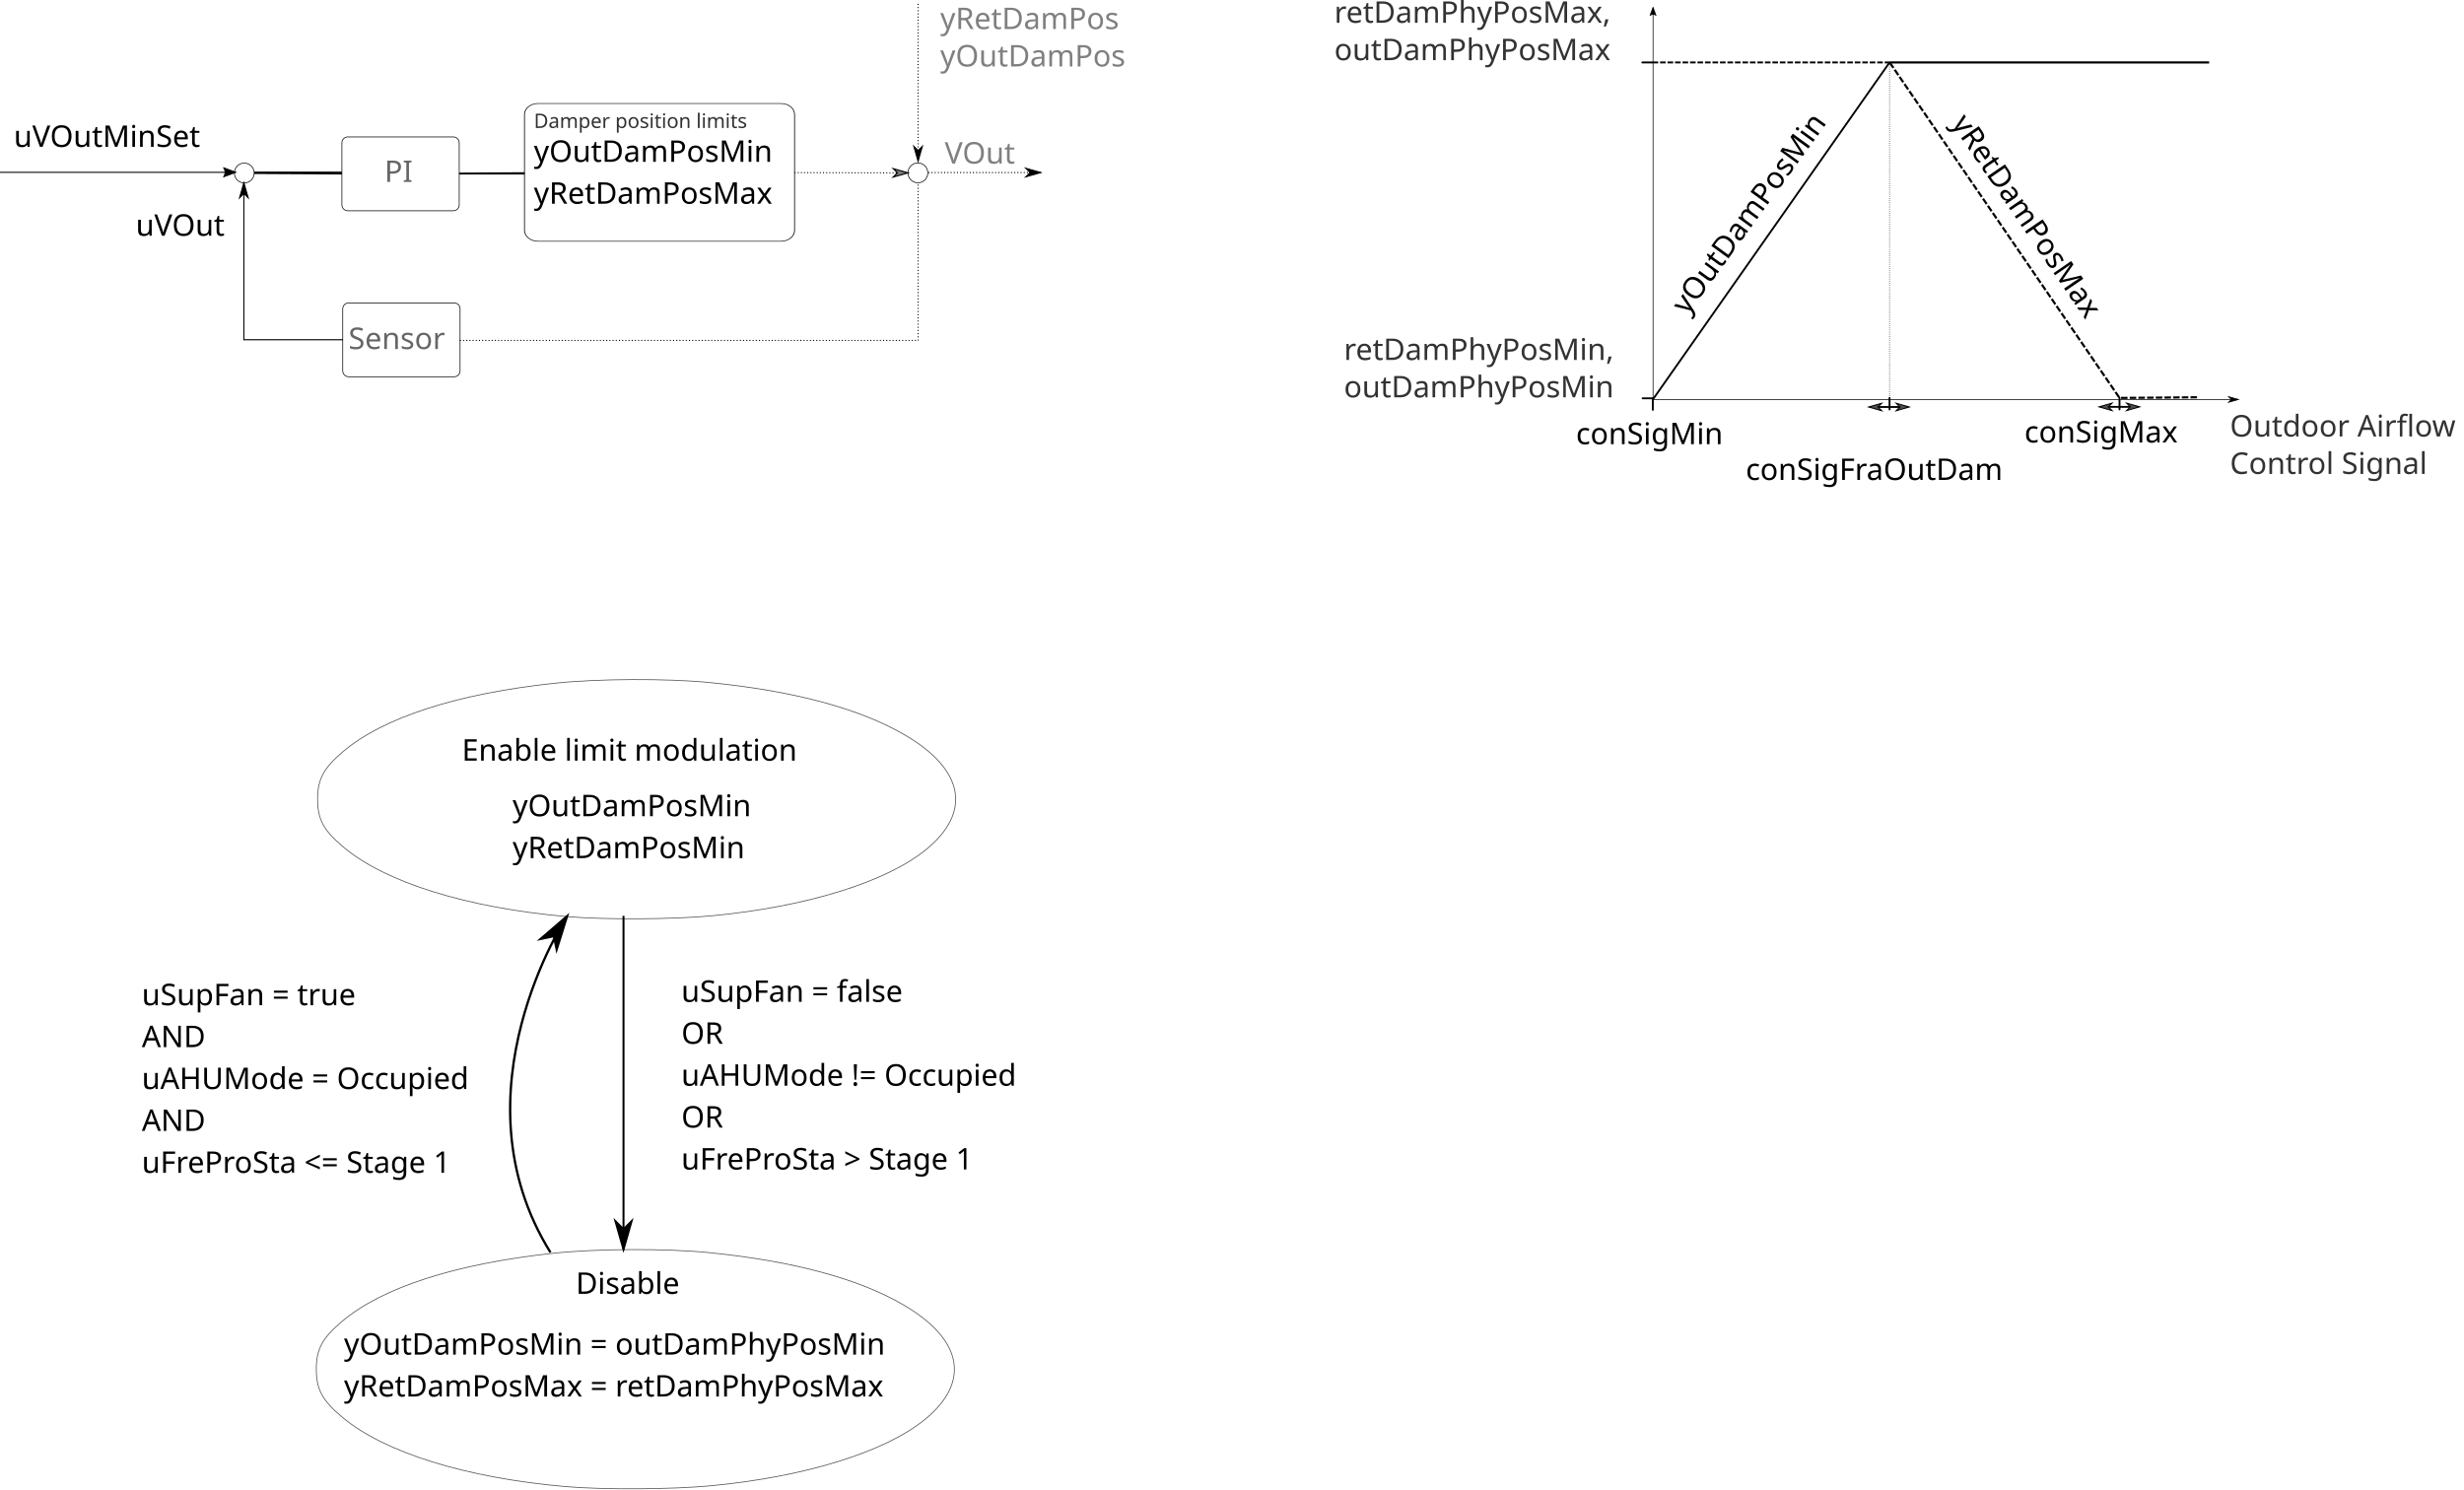
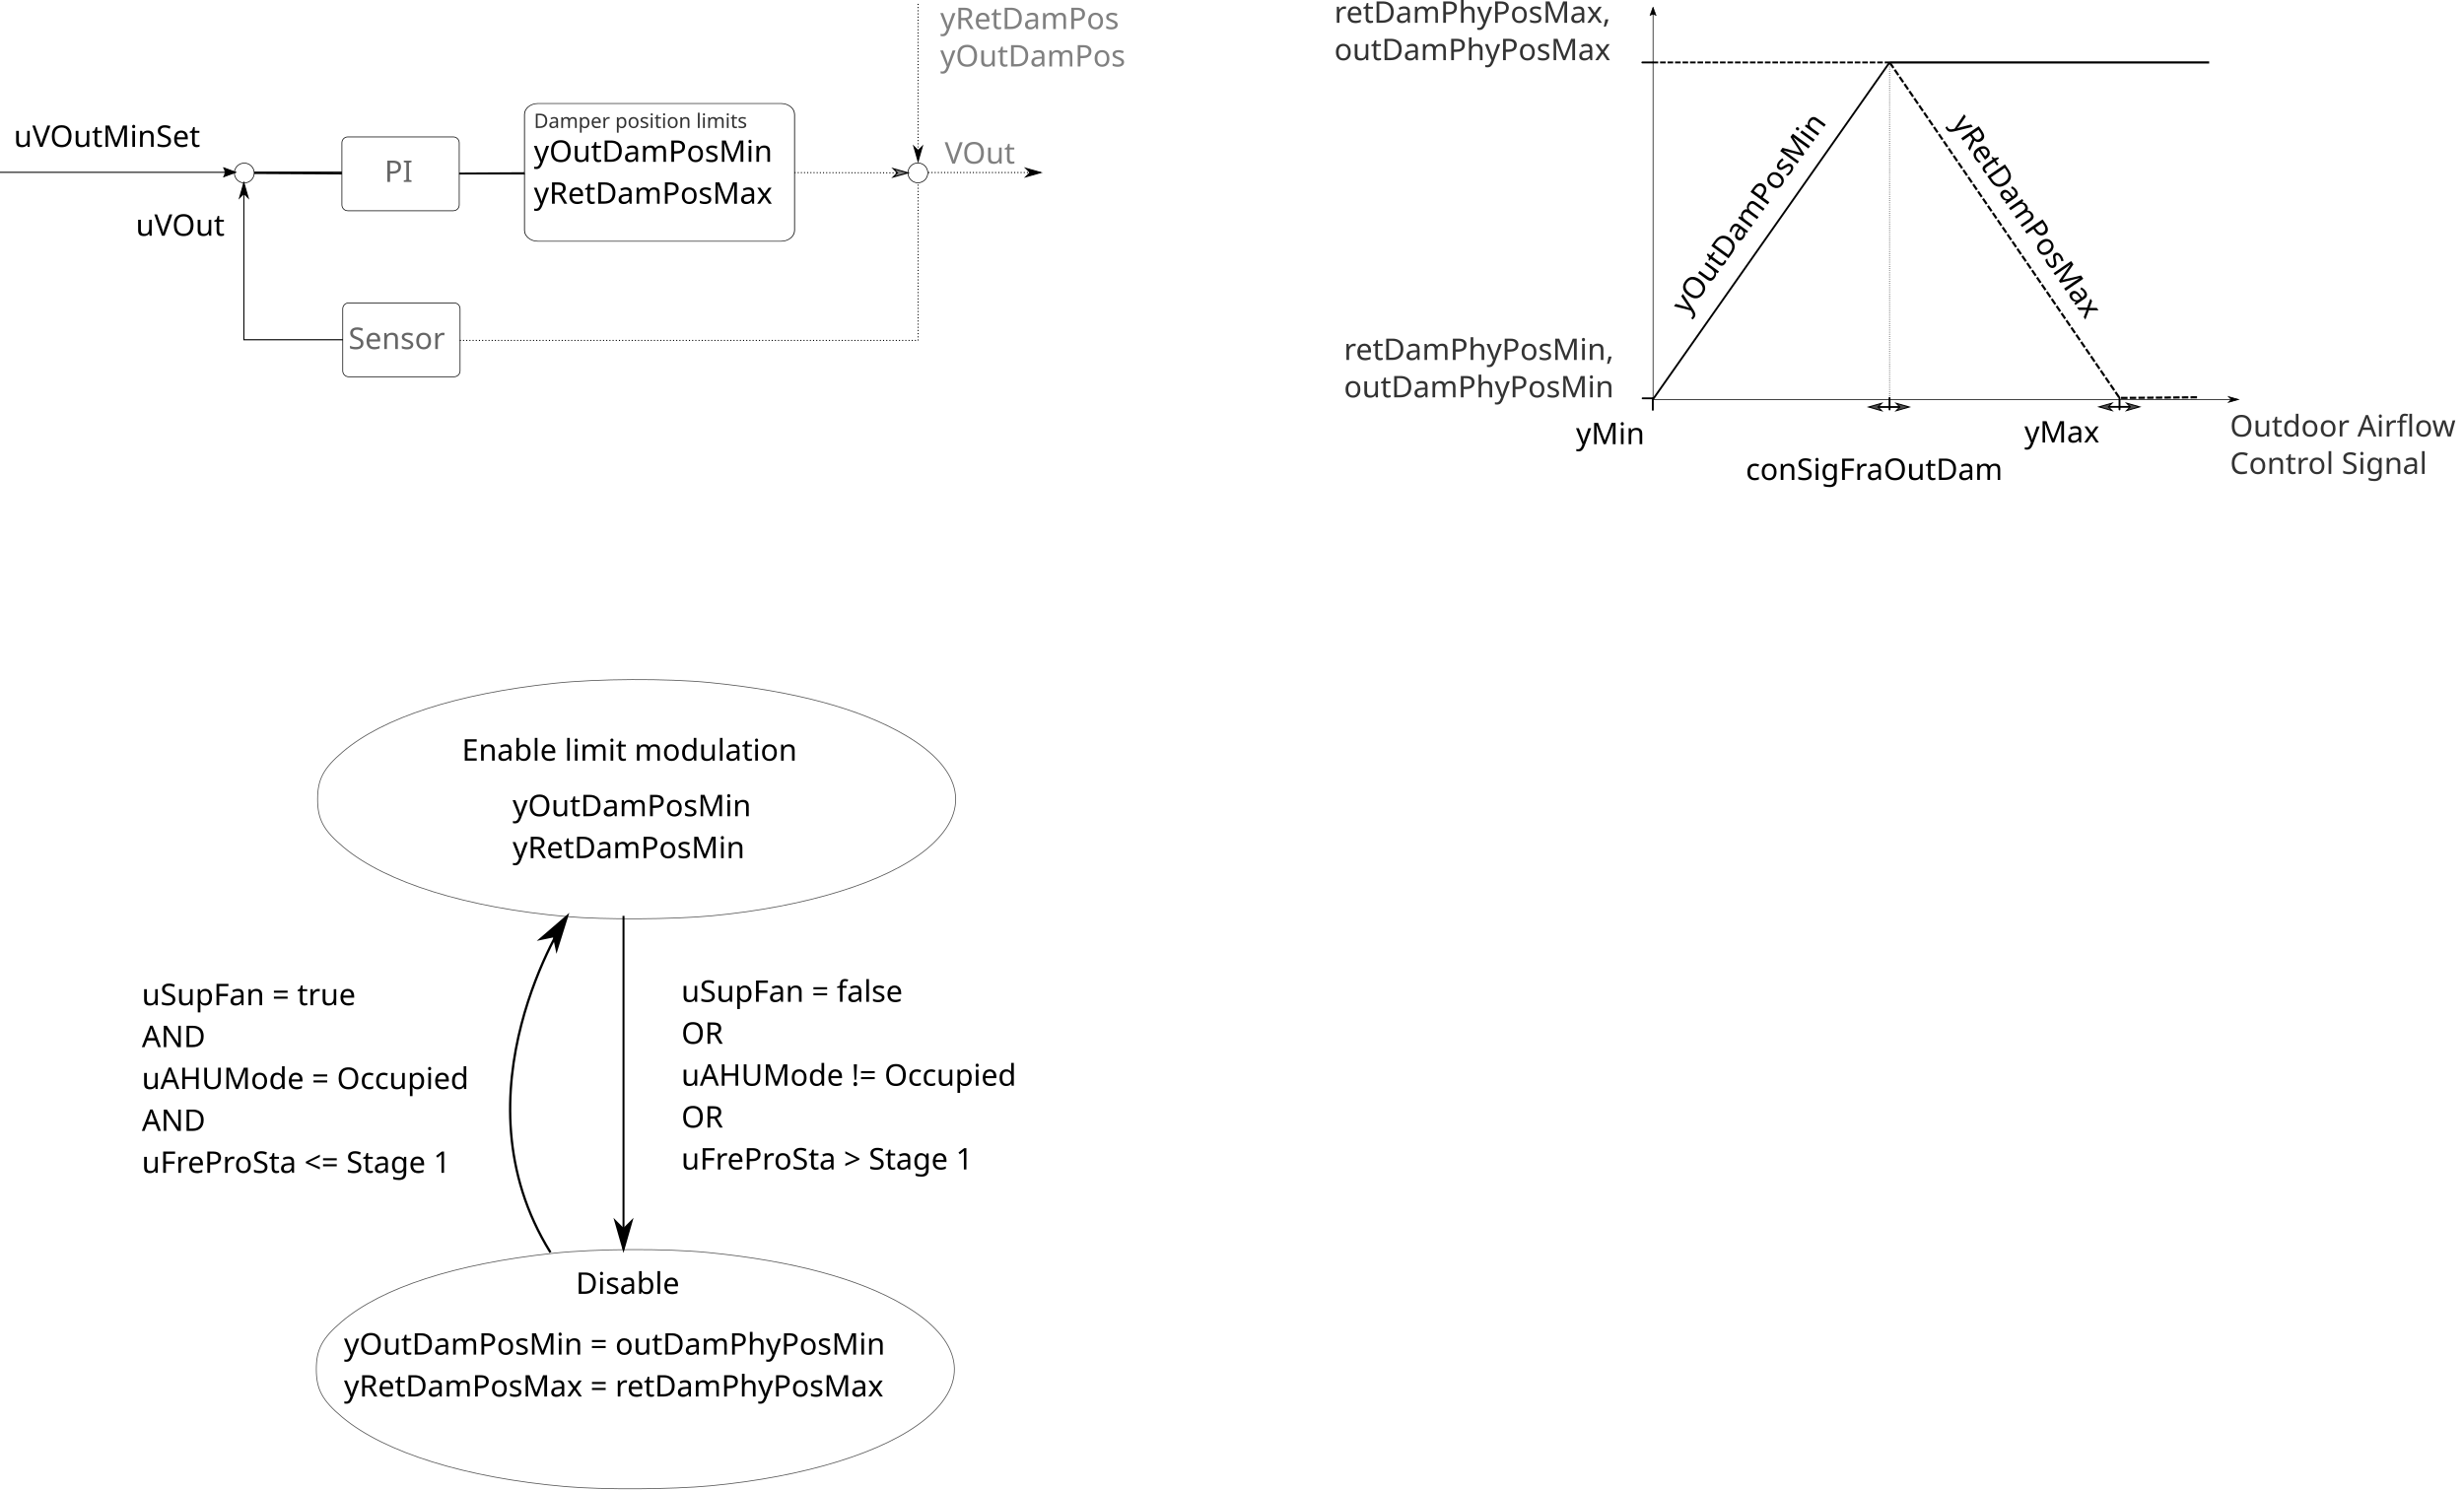
<svg xmlns="http://www.w3.org/2000/svg" xmlns:ns1="http://www.openswatchbook.org/uri/2009/osb" xmlns:xlink="http://www.w3.org/1999/xlink" width="348.466mm" height="210.64mm" viewBox="0 0 348.466 210.64" version="1.1" id="svg8">
  <defs id="defs2">
    <marker orient="auto" refY="0" refX="0" id="marker11858" style="overflow:visible">
      <path id="path11856" d="M 0,0 5,-5 -12.5,0 5,5 Z" style="fill:#000000;fill-opacity:1;fill-rule:evenodd;stroke:#000000;stroke-width:1pt;stroke-opacity:1" transform="matrix(0.8,0,0,0.8,10,0)" />
    </marker>
    <marker style="overflow:visible" id="marker11262" refX="0" refY="0" orient="auto">
      <path transform="matrix(-0.8,0,0,-0.8,-10,0)" style="fill:#000000;fill-opacity:1;fill-rule:evenodd;stroke:#000000;stroke-width:1pt;stroke-opacity:1" d="M 0,0 5,-5 -12.5,0 5,5 Z" id="path11260" />
    </marker>
    <marker style="overflow:visible" id="marker11030" refX="0" refY="0" orient="auto">
      <path transform="matrix(-0.8,0,0,-0.8,-10,0)" style="fill:#808080;fill-opacity:1;fill-rule:evenodd;stroke:#000000;stroke-width:1pt;stroke-opacity:1" d="M 0,0 5,-5 -12.5,0 5,5 Z" id="path11028" />
    </marker>
    <marker orient="auto" refY="0" refX="0" id="marker10804" style="overflow:visible">
      <path id="path10802" d="M 0,0 5,-5 -12.5,0 5,5 Z" style="fill:#000000;fill-opacity:1;fill-rule:evenodd;stroke:#000000;stroke-width:1pt;stroke-opacity:1" transform="matrix(-0.8,0,0,-0.8,-10,0)" />
    </marker>
    <marker style="overflow:visible" id="marker10584" refX="0" refY="0" orient="auto">
      <path transform="matrix(-0.8,0,0,-0.8,-10,0)" style="fill:#000000;fill-opacity:1;fill-rule:evenodd;stroke:#000000;stroke-width:1pt;stroke-opacity:1" d="M 0,0 5,-5 -12.5,0 5,5 Z" id="path10582" />
    </marker>
    <marker orient="auto" refY="0" refX="0" id="marker10358" style="overflow:visible">
      <path id="path10356" d="M 0,0 5,-5 -12.5,0 5,5 Z" style="fill:#000000;fill-opacity:1;fill-rule:evenodd;stroke:#000000;stroke-width:1pt;stroke-opacity:1" transform="matrix(-0.8,0,0,-0.8,-10,0)" />
    </marker>
    <marker orient="auto" refY="0" refX="0" id="marker10150" style="overflow:visible">
      <path id="path10148" d="M 0,0 5,-5 -12.5,0 5,5 Z" style="fill:#000000;fill-opacity:1;fill-rule:evenodd;stroke:#000000;stroke-width:1pt;stroke-opacity:1" transform="matrix(-0.8,0,0,-0.8,-10,0)" />
    </marker>
    <marker orient="auto" refY="0" refX="0" id="marker9852" style="overflow:visible">
      <path id="path9850" d="M 0,0 5,-5 -12.5,0 5,5 Z" style="fill:#000000;fill-opacity:1;fill-rule:evenodd;stroke:#000000;stroke-width:1pt;stroke-opacity:1" transform="matrix(-0.8,0,0,-0.8,-10,0)" />
    </marker>
    <marker style="overflow:visible" id="marker9614" refX="0" refY="0" orient="auto">
      <path transform="matrix(1.1,0,0,1.1,1.1,0)" d="M 8.719,4.034 -2.207,0.016 8.719,-4.002 c -1.745,2.372 -1.735,5.617 -6e-7,8.035 z" style="fill:#000000;fill-opacity:1;fill-rule:evenodd;stroke:#000000;stroke-width:0.625;stroke-linejoin:round;stroke-opacity:1" id="path9612" />
    </marker>
    <marker style="overflow:visible" id="marker9424" refX="0" refY="0" orient="auto">
      <path transform="matrix(-0.8,0,0,-0.8,-10,0)" style="fill:#000000;fill-opacity:1;fill-rule:evenodd;stroke:#000000;stroke-width:1pt;stroke-opacity:1" d="M 0,0 5,-5 -12.5,0 5,5 Z" id="path9422" />
    </marker>
    <marker style="overflow:visible" id="marker9336" refX="0" refY="0" orient="auto">
      <path transform="matrix(-0.8,0,0,-0.8,-10,0)" style="fill:#000000;fill-opacity:1;fill-rule:evenodd;stroke:#000000;stroke-width:1pt;stroke-opacity:1" d="M 0,0 5,-5 -12.5,0 5,5 Z" id="path9334" />
    </marker>
    <marker orient="auto" refY="0" refX="0" id="Arrow1Lstart" style="overflow:visible">
      <path id="path8151" d="M 0,0 5,-5 -12.5,0 5,5 Z" style="fill:#000000;fill-opacity:1;fill-rule:evenodd;stroke:#000000;stroke-width:1pt;stroke-opacity:1" transform="matrix(0.8,0,0,0.8,10,0)" />
    </marker>
    <marker orient="auto" refY="0" refX="0" id="Arrow1Lend" style="overflow:visible">
      <path id="path6101" d="M 0,0 5,-5 -12.5,0 5,5 Z" style="fill:#000000;fill-opacity:1;fill-rule:evenodd;stroke:#000000;stroke-width:1pt;stroke-opacity:1" transform="matrix(-0.8,0,0,-0.8,-10,0)" />
    </marker>
    <marker orient="auto" refY="0" refX="0" id="marker10000" style="overflow:visible">
      <path id="path9998" d="M 0,0 5,-5 -12.5,0 5,5 Z" style="fill:#4d4d4d;fill-opacity:1;fill-rule:evenodd;stroke:#000000;stroke-width:1pt;stroke-opacity:1" transform="matrix(-0.4,0,0,-0.4,-4,0)" />
    </marker>
    <marker style="overflow:visible" id="marker9822" refX="0" refY="0" orient="auto">
      <path transform="matrix(0.4,0,0,0.4,4,0)" style="fill:#4d4d4d;fill-opacity:1;fill-rule:evenodd;stroke:#000000;stroke-width:1pt;stroke-opacity:1" d="M 0,0 5,-5 -12.5,0 5,5 Z" id="path9820" />
    </marker>
    <marker style="overflow:visible" id="marker9650" refX="0" refY="0" orient="auto">
      <path transform="matrix(-0.4,0,0,-0.4,-4,0)" style="fill:#4d4d4d;fill-opacity:1;fill-rule:evenodd;stroke:#000000;stroke-width:1pt;stroke-opacity:1" d="M 0,0 5,-5 -12.5,0 5,5 Z" id="path9648" />
    </marker>
    <marker orient="auto" refY="0" refX="0" id="marker9484" style="overflow:visible">
      <path id="path9482" d="M 0,0 5,-5 -12.5,0 5,5 Z" style="fill:#4d4d4d;fill-opacity:1;fill-rule:evenodd;stroke:#000000;stroke-width:1pt;stroke-opacity:1" transform="matrix(0.4,0,0,0.4,4,0)" />
    </marker>
    <marker style="overflow:visible" id="marker9017" refX="0" refY="0" orient="auto">
      <path transform="matrix(-0.4,0,0,-0.4,-4,0)" style="fill:#000000;fill-opacity:1;fill-rule:evenodd;stroke:#000000;stroke-width:1pt;stroke-opacity:1" d="M 0,0 5,-5 -12.5,0 5,5 Z" id="path9015" />
    </marker>
    <linearGradient id="linearGradient8627">
      <stop style="stop-color:#000000;stop-opacity:1;" offset="0" id="stop8623" />
      <stop style="stop-color:#000000;stop-opacity:0;" offset="1" id="stop8625" />
    </linearGradient>
    <marker orient="auto" refY="0" refX="0" id="marker7178" style="overflow:visible">
      <path id="path7176" d="M 0,0 5,-5 -12.5,0 5,5 Z" style="fill:#000000;fill-opacity:1;fill-rule:evenodd;stroke:#000000;stroke-width:1pt;stroke-opacity:1" transform="matrix(-0.4,0,0,-0.4,-4,0)" />
    </marker>
    <marker orient="auto" refY="0" refX="0" id="marker7032" style="overflow:visible">
      <path id="path7030" d="M 0,0 5,-5 -12.5,0 5,5 Z" style="fill:#000000;fill-opacity:1;fill-rule:evenodd;stroke:#000000;stroke-width:1pt;stroke-opacity:1" transform="matrix(-0.4,0,0,-0.4,-4,0)" />
    </marker>
    <marker orient="auto" refY="0" refX="0" id="marker6966" style="overflow:visible">
      <path id="path6964" d="M 0,0 5,-5 -12.5,0 5,5 Z" style="fill:#000000;fill-opacity:1;fill-rule:evenodd;stroke:#000000;stroke-width:1pt;stroke-opacity:1" transform="matrix(-0.4,0,0,-0.4,-4,0)" />
    </marker>
    <marker orient="auto" refY="0" refX="0" id="marker6908" style="overflow:visible">
      <path id="path6906" d="M 0,0 5,-5 -12.5,0 5,5 Z" style="fill:#000000;fill-opacity:1;fill-rule:evenodd;stroke:#000000;stroke-width:1pt;stroke-opacity:1" transform="matrix(0.4,0,0,0.4,4,0)" />
    </marker>
    <marker orient="auto" refY="0" refX="0" id="marker6856" style="overflow:visible">
      <path id="path6854" d="M 0,0 5,-5 -12.5,0 5,5 Z" style="fill:#000000;fill-opacity:1;fill-rule:evenodd;stroke:#000000;stroke-width:1pt;stroke-opacity:1" transform="matrix(0.4,0,0,0.4,4,0)" />
    </marker>
    <marker orient="auto" refY="0" refX="0" id="marker6810" style="overflow:visible">
      <path id="path6808" d="M 0,0 5,-5 -12.5,0 5,5 Z" style="fill:#808080;fill-opacity:1;fill-rule:evenodd;stroke:#000000;stroke-width:1pt;stroke-opacity:1" transform="matrix(0.4,0,0,0.4,4,0)" />
    </marker>
    <marker orient="auto" refY="0" refX="0" id="Arrow1Mstart" style="overflow:visible">
      <path id="path6104" d="M 0,0 5,-5 -12.5,0 5,5 Z" style="fill:#333333;fill-opacity:1;fill-rule:evenodd;stroke:#000000;stroke-width:1pt;stroke-opacity:1" transform="matrix(0.4,0,0,0.4,4,0)" />
    </marker>
    <marker orient="auto" refY="0" refX="0" id="Arrow1Mend" style="overflow:visible">
      <path id="path6107" d="M 0,0 5,-5 -12.5,0 5,5 Z" style="fill:#000000;fill-opacity:1;fill-rule:evenodd;stroke:#000000;stroke-width:1pt;stroke-opacity:1" transform="matrix(-0.4,0,0,-0.4,-4,0)" />
    </marker>
    <marker orient="auto" refY="0" refX="0" id="Arrow2Lstart" style="overflow:visible">
      <path id="path6116" style="fill:#000000;fill-opacity:1;fill-rule:evenodd;stroke:#000000;stroke-width:0.625;stroke-linejoin:round;stroke-opacity:1" d="M 8.719,4.034 -2.207,0.016 8.719,-4.002 c -1.745,2.372 -1.735,5.617 -6e-7,8.035 z" transform="matrix(1.1,0,0,1.1,1.1,0)" />
    </marker>
    <marker orient="auto" refY="0" refX="0" id="Arrow2Lend" style="overflow:visible">
      <path id="path6119" style="fill:#000000;fill-opacity:1;fill-rule:evenodd;stroke:#000000;stroke-width:0.625;stroke-linejoin:round;stroke-opacity:1" d="M 8.719,4.034 -2.207,0.016 8.719,-4.002 c -1.745,2.372 -1.735,5.617 -6e-7,8.035 z" transform="matrix(-1.1,0,0,-1.1,-1.1,0)" />
    </marker>
    <marker orient="auto" refY="0" refX="0" id="marker5553" style="overflow:visible">
      <path id="path5551" d="M 0,0 5,-5 -12.5,0 5,5 Z" style="fill:#000000;fill-opacity:1;fill-rule:evenodd;stroke:#000000;stroke-width:1pt;stroke-opacity:1" transform="matrix(-0.8,0,0,-0.8,-10,0)" />
    </marker>
    <marker orient="auto" refY="0" refX="0" id="marker5421" style="overflow:visible">
      <path id="path5419" d="M 0,0 5,-5 -12.5,0 5,5 Z" style="fill:#000000;fill-opacity:1;fill-rule:evenodd;stroke:#000000;stroke-width:1pt;stroke-opacity:1" transform="matrix(0.8,0,0,0.8,10,0)" />
    </marker>
    <marker orient="auto" refY="0" refX="0" id="marker5381" style="overflow:visible">
      <path id="path5379" d="M 0,0 5,-5 -12.5,0 5,5 Z" style="fill:#000000;fill-opacity:1;fill-rule:evenodd;stroke:#000000;stroke-width:1pt;stroke-opacity:1" transform="matrix(-0.8,0,0,-0.8,-10,0)" />
    </marker>
    <linearGradient ns1:paint="gradient" id="linearGradient5363">
      <stop id="stop5359" offset="0" style="stop-color:#000000;stop-opacity:1;" />
      <stop id="stop5361" offset="1" style="stop-color:#000000;stop-opacity:0;" />
    </linearGradient>
    <marker style="overflow:visible" orient="auto" overflow="visible" id="marker5553-0">
      <path style="fill-rule:evenodd;stroke:#000000;stroke-width:1pt" id="path4485" d="M 0,0 5,-5 -12.5,0 5,5 Z" transform="matrix(-0.8,0,0,-0.8,-10,0)" />
    </marker>
    <marker style="overflow:visible" orient="auto" overflow="visible" id="marker5381-6">
      <path style="fill-rule:evenodd;stroke:#000000;stroke-width:1pt" id="path4488" d="M 0,0 5,-5 -12.5,0 5,5 Z" transform="matrix(-0.8,0,0,-0.8,-10,0)" />
    </marker>
    <marker style="overflow:visible" orient="auto" overflow="visible" id="marker5553-0-3">
      <path style="fill-rule:evenodd;stroke:#000000;stroke-width:1pt" id="path4485-1" d="M 0,0 5,-5 -12.5,0 5,5 Z" transform="matrix(-0.8,0,0,-0.8,-10,0)" />
    </marker>
    <marker style="overflow:visible" orient="auto" overflow="visible" id="marker5381-6-6">
      <path style="fill-rule:evenodd;stroke:#000000;stroke-width:1pt" id="path4488-0" d="M 0,0 5,-5 -12.5,0 5,5 Z" transform="matrix(-0.8,0,0,-0.8,-10,0)" />
    </marker>
    <linearGradient xlink:href="#linearGradient8627" id="linearGradient8629" x1="106.912" y1="205.605" x2="128.722" y2="205.605" gradientUnits="userSpaceOnUse" />
    <marker style="overflow:visible" orient="auto" overflow="visible" id="marker5553-0-3-7">
      <path style="fill-rule:evenodd;stroke:#000000;stroke-width:1pt" id="path4485-1-2" d="M 0,0 5,-5 -12.5,0 5,5 Z" transform="matrix(-0.8,0,0,-0.8,-10,0)" />
    </marker>
    <marker style="overflow:visible" orient="auto" overflow="visible" id="marker5381-6-6-9">
      <path style="fill-rule:evenodd;stroke:#000000;stroke-width:1pt" id="path4488-0-9" d="M 0,0 5,-5 -12.5,0 5,5 Z" transform="matrix(-0.8,0,0,-0.8,-10,0)" />
    </marker>
    <marker orient="auto" refY="0" refX="0" id="Arrow1Mstart-7" style="overflow:visible">
      <path id="path6104-1" d="M 0,0 5,-5 -12.5,0 5,5 Z" style="fill:#333333;fill-opacity:1;fill-rule:evenodd;stroke:#000000;stroke-width:1pt;stroke-opacity:1" transform="matrix(0.4,0,0,0.4,4,0)" />
    </marker>
    <marker style="overflow:visible" orient="auto" overflow="visible" id="marker5553-0-3-8">
      <path style="fill-rule:evenodd;stroke:#000000;stroke-width:1pt" id="path4485-1-8" d="M 0,0 5,-5 -12.5,0 5,5 Z" transform="matrix(-0.8,0,0,-0.8,-10,0)" />
    </marker>
    <marker style="overflow:visible" orient="auto" overflow="visible" id="marker5381-6-6-6">
      <path style="fill-rule:evenodd;stroke:#000000;stroke-width:1pt" id="path4488-0-3" d="M 0,0 5,-5 -12.5,0 5,5 Z" transform="matrix(-0.8,0,0,-0.8,-10,0)" />
    </marker>
    <marker orient="auto" refY="0" refX="0" id="Arrow1Mstart-5" style="overflow:visible">
      <path id="path6104-8" d="M 0,0 5,-5 -12.5,0 5,5 Z" style="fill:#333333;fill-opacity:1;fill-rule:evenodd;stroke:#000000;stroke-width:1pt;stroke-opacity:1" transform="matrix(0.4,0,0,0.4,4,0)" />
    </marker>
  </defs>
  <g id="layer1" transform="translate(343.8978,-121.3896)">
    <text xml:space="preserve" style="font-style:normal;font-weight:normal;font-size:4.233px;line-height:1.25;font-family:sans-serif;letter-spacing:0px;word-spacing:0px;fill:#000000;fill-opacity:1;stroke:none;stroke-width:0.265" x="-341.947" y="142.164" id="text4487">
      <tspan id="tspan4485" x="-341.947" y="142.164" style="font-size:4.233px;fill:#000000;stroke-width:0.265">uVOutMinSet</tspan>
    </text>
    <path style="fill:#333333;fill-opacity:0;stroke:#000000;stroke-width:0.1;stroke-miterlimit:4;stroke-dasharray:none;stroke-opacity:1" id="rect4491-8-3" d="m 60.141,49.531 a 0.831,0.831 0 0 0 -0.83,0.83 v 8.783 a 0.831,0.831 0 0 0 0.83,0.83 h 14.932 a 0.831,0.831 0 0 0 0.83,-0.83 V 50.361 A 0.831,0.831 0 0 0 75.072,49.531 Z" transform="translate(-354.8551,91.2266)" />
    <circle style="fill:#333333;fill-opacity:0;stroke:#000000;stroke-width:0.1;stroke-miterlimit:4;stroke-dasharray:none;stroke-opacity:1" id="path6054" cx="-309.349" cy="145.861" r="1.403" />
    <circle style="fill:#808080;fill-opacity:0;stroke:#000000;stroke-width:0.1;stroke-miterlimit:4;stroke-dasharray:none;stroke-opacity:1" id="path6054-5" cx="-214.088" cy="145.842" r="1.403" />
    <path style="fill:#333333;fill-rule:evenodd;stroke:#000000;stroke-width:0.265px;stroke-linecap:butt;stroke-linejoin:miter;stroke-opacity:1" d="m -309.964,243.006 v 0" id="path6094" />
    <text xml:space="preserve" style="font-style:normal;font-weight:normal;font-size:4.233px;line-height:1.25;font-family:sans-serif;letter-spacing:0px;word-spacing:0px;fill:#666666;fill-opacity:1;stroke:none;stroke-width:0.265" x="-289.526" y="147.126" id="text4487-4">
      <tspan id="tspan4485-8" x="-289.526" y="147.126" style="font-size:4.233px;fill:#666666;stroke-width:0.265">PI</tspan>
    </text>
    <text xml:space="preserve" style="font-style:normal;font-weight:normal;font-size:4.233px;line-height:1.25;font-family:sans-serif;letter-spacing:0px;word-spacing:0px;fill:#666666;fill-opacity:1;stroke:none;stroke-width:0.265" x="70.23" y="57.898" id="text6672">
      <tspan id="tspan6670" x="70.23" y="61.76" style="font-size:2.117px;fill:#666666;stroke-width:0.265" />
    </text>
    <path style="fill:#333333;fill-opacity:0;stroke:#000000;stroke-width:0.048;stroke-miterlimit:4;stroke-dasharray:none;stroke-opacity:1" id="rect4491-8-3-05" d="m 60.141,49.531 a 0.831,0.831 0 0 0 -0.83,0.83 v 8.783 a 0.831,0.831 0 0 0 0.83,0.83 h 14.932 a 0.831,0.831 0 0 0 0.83,-0.83 V 50.361 A 0.831,0.831 0 0 0 75.072,49.531 Z" transform="matrix(2.302053,0,0,1.866076,-406.2607,43.59962)" />
    <text xml:space="preserve" style="font-style:normal;font-weight:normal;font-size:4.233px;line-height:1.25;font-family:sans-serif;letter-spacing:0px;word-spacing:0px;fill:#333333;fill-opacity:1;stroke:none;stroke-width:0.265" x="-268.398" y="139.491" id="text4487-4-6">
      <tspan id="tspan4485-8-9" x="-268.398" y="139.491" style="font-size:2.822px;fill:#333333;stroke-width:0.265">Damper position limits</tspan>
    </text>
    <text xml:space="preserve" style="font-style:normal;font-weight:normal;font-size:4.233px;line-height:1.25;font-family:sans-serif;letter-spacing:0px;word-spacing:0px;fill:#000000;fill-opacity:1;stroke:none;stroke-width:0.265" x="-268.398" y="144.279" id="text4487-4-1">
      <tspan id="tspan4485-8-3" x="-268.398" y="144.279" style="font-size:4.233px;line-height:1.4;fill:#000000;stroke-width:0.265">yOutDamPosMin</tspan>
      <tspan x="-268.398" y="150.206" style="font-size:4.233px;line-height:1.4;fill:#000000;stroke-width:0.265" id="tspan6753">yRetDamPosMax</tspan>
    </text>
    <path style="fill:#333333;fill-rule:evenodd;stroke:#000000;stroke-width:0.265px;stroke-linecap:butt;stroke-linejoin:miter;stroke-opacity:1" d="m -278.953,145.933 9.228,-0.052" id="path6802" />
    <path style="fill:#808080;fill-rule:evenodd;stroke:#000000;stroke-width:0.149;stroke-linecap:butt;stroke-linejoin:miter;stroke-miterlimit:4;stroke-dasharray:0.149, 0.298;stroke-dashoffset:0;stroke-opacity:1;marker-end:url(#marker11030)" d="m -231.53,145.809 16.038,0.031" id="path7028" />
    <text xml:space="preserve" style="font-style:normal;font-weight:normal;font-size:4.233px;line-height:1.25;font-family:sans-serif;letter-spacing:0px;word-spacing:0px;fill:#808080;fill-opacity:1;stroke:none;stroke-width:0.265" x="-210.927" y="125.499" id="text4487-4-1-7">
      <tspan id="tspan4485-8-3-0" x="-210.927" y="125.499" style="font-size:4.233px;fill:#808080;stroke-width:0.265">yRetDamPos</tspan>
      <tspan x="-210.927" y="130.79" style="font-size:4.233px;fill:#808080;stroke-width:0.265" id="tspan6753-9">yOutDamPos</tspan>
    </text>
    <text xml:space="preserve" style="font-style:normal;font-weight:normal;font-size:4.233px;line-height:1.25;font-family:sans-serif;letter-spacing:0px;word-spacing:0px;fill:#808080;fill-opacity:1;stroke:none;stroke-width:0.265" x="-210.298" y="144.524" id="text4487-4-9">
      <tspan id="tspan4485-8-7" x="-210.298" y="144.524" style="font-size:4.233px;fill:#808080;stroke-width:0.265">VOut</tspan>
    </text>
    <path style="fill:#333333;fill-opacity:0;stroke:#000000;stroke-width:0.1;stroke-miterlimit:4;stroke-dasharray:none;stroke-opacity:1" id="rect4491-8-3-2" d="m 60.141,49.531 a 0.831,0.831 0 0 0 -0.83,0.83 v 8.783 a 0.831,0.831 0 0 0 0.83,0.83 h 14.932 a 0.831,0.831 0 0 0 0.83,-0.83 V 50.361 A 0.831,0.831 0 0 0 75.072,49.531 Z" transform="translate(-354.7355,114.7049)" />
    <text xml:space="preserve" style="font-style:normal;font-weight:normal;font-size:4.233px;line-height:1.25;font-family:sans-serif;letter-spacing:0px;word-spacing:0px;fill:#666666;fill-opacity:1;stroke:none;stroke-width:0.265" x="-294.622" y="170.755" id="text4487-4-3">
      <tspan id="tspan4485-8-2" x="-294.622" y="170.755" style="font-size:4.233px;fill:#666666;stroke-width:0.265">Sensor</tspan>
    </text>
    <path style="opacity:0;fill:#333333;fill-rule:evenodd;stroke:none;stroke-width:0.265px;stroke-linecap:butt;stroke-linejoin:miter;stroke-opacity:1" d="m -298.025,263.894 v 0" id="path7626" />
    <path style="fill:#333333;fill-rule:evenodd;stroke:#000000;stroke-width:0.265px;stroke-linecap:butt;stroke-linejoin:miter;stroke-opacity:1" d="m -307.946,145.868 12.401,0.067" id="path7640" />
    <path style="opacity:0;fill:none;fill-opacity:0;stroke:none;stroke-width:0.1;stroke-miterlimit:4;stroke-dasharray:none;stroke-opacity:1" id="rect4491-8-3-2-6" d="m 60.141,49.531 a 0.831,0.831 0 0 0 -0.83,0.83 v 8.783 a 0.831,0.831 0 0 0 0.83,0.83 h 14.932 a 0.831,0.831 0 0 0 0.83,-0.83 V 50.361 A 0.831,0.831 0 0 0 75.072,49.531 Z" transform="translate(-281.8316,114.9549)" />
    <path style="opacity:0;fill:#333333;fill-opacity:0;stroke:none;stroke-width:0.1;stroke-miterlimit:4;stroke-dasharray:none;stroke-opacity:1" id="rect4491-8-3-2-6-0" d="m 60.141,49.531 a 0.831,0.831 0 0 0 -0.83,0.83 v 8.783 a 0.831,0.831 0 0 0 0.83,0.83 h 14.932 a 0.831,0.831 0 0 0 0.83,-0.83 V 50.361 A 0.831,0.831 0 0 0 75.072,49.531 Z" transform="translate(-376.9057,114.6582)" />
    <text xml:space="preserve" style="font-style:normal;font-weight:normal;font-size:4.233px;line-height:1.25;font-family:sans-serif;letter-spacing:0px;word-spacing:0px;fill:#000000;fill-opacity:1;stroke:none;stroke-width:0.265" x="-324.693" y="154.738" id="text4487-8">
      <tspan id="tspan4485-5" x="-324.693" y="154.738" style="font-size:4.233px;fill:#000000;stroke-width:0.265">uVOut</tspan>
    </text>
    <path style="fill:none;fill-opacity:1;stroke:#000000;stroke-width:0.111;stroke-opacity:0.667" id="path4497-0" d="m -263.917,331.659 c -14.095,-1.235 -25.572,-4.799 -31.556,-9.799 -2.841,-2.373 -3.691,-3.939 -3.691,-6.797 0,-2.829 0.828,-4.382 3.581,-6.722 5.692,-4.836 16.079,-8.198 29.908,-9.683 6.102,-0.655 15.906,-0.7 21.958,-0.101 11.958,1.183 21.296,3.699 27.681,7.456 8.296,4.882 9.396,10.85 2.972,16.128 -5.639,4.633 -16.994,8.15 -30.386,9.41 -5.473,0.515 -15.226,0.566 -20.468,0.106 z" />
    <path style="fill:none;stroke:#000000;stroke-width:0.28;marker-end:url(#marker5381-6-6)" id="path4499-2" d="m -255.72,250.933 v 47.141" />
    <path d="m -266.049,298.538 c -14.065,-22.585 2.312,-47.503 2.312,-47.503" id="path4503-4" style="fill:none;stroke:#000000;stroke-width:0.329px;marker-end:url(#marker5553-0-3)" />
    <text transform="scale(1.032247,0.96876)" x="87.408" y="224.43" font-size="5.139px" style="font-size:7.415px;line-height:1.25;font-family:'8514fix';font-variant-ligatures:normal;font-variant-caps:normal;font-variant-numeric:normal;font-feature-settings:normal;letter-spacing:0px;word-spacing:0px;fill:#000000;stroke:#000000;stroke-width:0.24;stroke-opacity:0.667" xml:space="preserve" id="text4529-3">
      <tspan x="87.408" y="224.43" font-size="5.139px" style="font-size:9.808px;line-height:1;font-family:'8514fix';font-variant-ligatures:normal;font-variant-caps:normal;font-variant-numeric:normal;font-feature-settings:normal;stroke:#000000;stroke-width:0.24;stroke-opacity:0.667" id="tspan4527-4" />
    </text>
    <text transform="scale(1.032247,0.96876)" x="87.408" y="224.43" font-size="5.139px" style="font-size:7.415px;line-height:1.25;font-family:'8514fix';font-variant-ligatures:normal;font-variant-caps:normal;font-variant-numeric:normal;font-feature-settings:normal;letter-spacing:0px;word-spacing:0px;fill:#000000;stroke:#000000;stroke-width:0.24;stroke-opacity:0.667" xml:space="preserve" id="text8639">
      <tspan x="87.408" y="224.43" font-size="5.139px" style="font-size:9.808px;line-height:1;font-family:'8514fix';font-variant-ligatures:normal;font-variant-caps:normal;font-variant-numeric:normal;font-feature-settings:normal;stroke:#000000;stroke-width:0.24;stroke-opacity:0.667" id="tspan8641" />
    </text>
    <text id="text4730" y="134.907" x="118.889" style="font-style:normal;font-weight:normal;font-size:4.233px;line-height:1.25;font-family:sans-serif;letter-spacing:0px;word-spacing:0px;fill:#000000;fill-opacity:1;stroke:none;stroke-width:0.265" xml:space="preserve">
      <tspan style="stroke-width:0.265" y="138.769" x="118.889" id="tspan4728" />
    </text>
    <text xml:space="preserve" style="font-style:normal;font-weight:normal;font-size:4.233px;line-height:1.25;font-family:sans-serif;letter-spacing:0px;word-spacing:0px;fill:#000000;fill-opacity:1;stroke:none;stroke-width:0.265" x="-262.46" y="304.398" id="text4487-8-5">
      <tspan id="tspan4485-5-1" x="-262.46" y="304.398" style="font-size:4.233px;fill:#000000;stroke-width:0.265">Disable</tspan>
    </text>
    <text xml:space="preserve" style="font-style:normal;font-weight:normal;font-size:4.233px;line-height:1.25;font-family:sans-serif;letter-spacing:0px;word-spacing:0px;fill:#000000;fill-opacity:1;stroke:none;stroke-width:0.265" x="-295.25" y="312.993" id="text4487-4-1-0">
      <tspan id="tspan4485-8-3-3" x="-295.25" y="312.993" style="font-size:4.233px;line-height:1.4;fill:#000000;stroke-width:0.265">yOutDamPosMin = outDamPhyPosMin</tspan>
      <tspan x="-295.25" y="318.92" style="font-size:4.233px;line-height:1.4;fill:#000000;stroke-width:0.265" id="tspan6753-2">yRetDamPosMax = retDamPhyPosMax</tspan>
    </text>
    <text xml:space="preserve" style="font-style:normal;font-weight:normal;font-size:4.233px;line-height:1.25;font-family:sans-serif;letter-spacing:0px;word-spacing:0px;fill:#000000;fill-opacity:1;stroke:none;stroke-width:0.265" x="-278.575" y="228.978" id="text4487-8-5-3">
      <tspan x="-278.575" y="228.978" style="font-size:4.233px;fill:#000000;stroke-width:0.265" id="tspan8823">Enable limit modulation</tspan>
    </text>
    <text xml:space="preserve" style="font-style:normal;font-weight:normal;font-size:4.233px;line-height:1.25;font-family:sans-serif;letter-spacing:0px;word-spacing:0px;fill:#000000;fill-opacity:1;stroke:none;stroke-width:0.265" x="-271.405" y="236.838" id="text4487-4-1-0-3">
      <tspan id="tspan4485-8-3-3-4" x="-271.405" y="236.838" style="font-size:4.233px;line-height:1.4;fill:#000000;stroke-width:0.265">yOutDamPosMin</tspan>
      <tspan x="-271.405" y="242.764" style="font-size:4.233px;line-height:1.4;fill:#000000;stroke-width:0.265" id="tspan6753-2-7">yRetDamPosMin </tspan>
    </text>
    <path style="fill:none;stroke:#000000;stroke-width:0.1;stroke-linecap:butt;stroke-linejoin:miter;stroke-miterlimit:4;stroke-dasharray:none;stroke-opacity:1;marker-start:url(#Arrow2Lstart);marker-end:url(#Arrow1Lend)" d="m -110.119,122.517 c 0,55.378 0,55.378 0,55.378 82.787,0 82.787,0 82.787,0" id="path8827" />
    <text xml:space="preserve" style="font-style:normal;font-weight:normal;font-size:4.233px;line-height:1.25;font-family:sans-serif;letter-spacing:0px;word-spacing:0px;fill:#333333;fill-opacity:1;stroke:none;stroke-width:0.265" x="-155.205" y="124.606" id="text4487-7">
      <tspan id="tspan4485-1" x="-155.205" y="124.606" style="font-size:4.233px;fill:#333333;stroke-width:0.265">retDamPhyPosMax,</tspan>
      <tspan x="-155.205" y="129.898" style="font-size:4.233px;fill:#333333;stroke-width:0.265" id="tspan9169">outDamPhyPosMax</tspan>
    </text>
    <text xml:space="preserve" style="font-style:normal;font-weight:normal;font-size:4.233px;line-height:1.25;font-family:sans-serif;letter-spacing:0px;word-spacing:0px;fill:#333333;fill-opacity:1;stroke:none;stroke-width:0.265" x="-153.84" y="172.305" id="text4487-7-0">
      <tspan id="tspan4485-1-9" x="-153.84" y="172.305" style="font-size:4.233px;fill:#333333;stroke-width:0.265">retDamPhyPosMin,</tspan>
      <tspan x="-153.84" y="177.596" style="font-size:4.233px;fill:#333333;stroke-width:0.265" id="tspan9169-3">outDamPhyPosMin</tspan>
    </text>
    <path style="fill:none;stroke:#000000;stroke-width:0.265px;stroke-linecap:round;stroke-linejoin:miter;stroke-opacity:1" d="m -110.151,177.73 c -1.439,0 -1.439,0 -1.439,0" id="path9192" />
    <path style="fill:none;stroke:#000000;stroke-width:0.265px;stroke-linecap:round;stroke-linejoin:miter;stroke-opacity:1" d="m -110.186,130.223 c -1.45,0 -1.45,0 -1.45,0" id="path9194" />
    <path style="fill:none;stroke:#000000;stroke-width:0.265;stroke-linecap:butt;stroke-linejoin:miter;stroke-miterlimit:4;stroke-dasharray:0.794, 0.265;stroke-dashoffset:0;stroke-opacity:1" d="m -110.186,130.223 c 33.513,0 33.513,0 33.513,0" id="path9198" />
    <path style="fill:none;stroke:#000000;stroke-width:0.312;stroke-linecap:butt;stroke-linejoin:miter;stroke-miterlimit:4;stroke-dasharray:none;stroke-opacity:1" d="m -76.673,130.223 c 45.202,0 45.202,0 45.202,0" id="path9200" />
    <path style="fill:none;stroke:#000000;stroke-width:0.265px;stroke-linecap:butt;stroke-linejoin:miter;stroke-opacity:1" d="m -110.149,177.896 c 33.476,-47.673 33.476,-47.673 33.476,-47.673" id="path9238" />
    <path style="fill:none;stroke:#000000;stroke-width:0.307;stroke-linecap:butt;stroke-linejoin:miter;stroke-miterlimit:4;stroke-dasharray:0.921, 0.307;stroke-dashoffset:0;stroke-opacity:1" d="m -76.643,130.237 32.493,47.438 11.226,-0.093" id="path9242" />
    <path style="fill:none;stroke:#000000;stroke-width:0.1;stroke-linecap:butt;stroke-linejoin:miter;stroke-miterlimit:4;stroke-dasharray:0.1, 0.2;stroke-dashoffset:0;stroke-opacity:1" d="m -76.673,130.223 c 0,48.596 0,48.596 0,48.596" id="path9246" />
    <path style="fill:none;stroke:#000000;stroke-width:0.265;stroke-linecap:round;stroke-linejoin:miter;stroke-miterlimit:4;stroke-dasharray:none;stroke-opacity:1" d="m -110.151,177.73 c 0,1.557 0,1.627 0,1.627" id="path9263" />
    <text xml:space="preserve" style="font-style:normal;font-weight:normal;font-size:4.233px;line-height:1.25;font-family:sans-serif;letter-spacing:0px;word-spacing:0px;fill:#000000;fill-opacity:1;stroke:none;stroke-width:0.265" x="-121.021" y="184.219" id="text4487-8-2">
-       <tspan id="tspan4485-5-9" x="-121.021" y="184.219" style="font-size:4.233px;fill:#000000;stroke-width:0.265">conSigMin</tspan>
+       <tspan id="tspan4485-5-9" x="-121.021" y="184.219" style="font-size:4.233px;fill:#000000;stroke-width:0.265">yMin</tspan>
    </text>
    <text xml:space="preserve" style="font-style:normal;font-weight:normal;font-size:4.233px;line-height:1.25;font-family:sans-serif;letter-spacing:0px;word-spacing:0px;fill:#000000;fill-opacity:1;stroke:none;stroke-width:0.265" x="-97.01" y="189.271" id="text4487-8-0">
      <tspan id="tspan4485-5-19" x="-97.01" y="189.271" style="font-size:4.233px;fill:#000000;stroke-width:0.265">conSigFraOutDam</tspan>
      <tspan x="-97.01" y="194.562" style="font-size:4.233px;fill:#000000;stroke-width:0.265" id="tspan9411" />
    </text>
    <text xml:space="preserve" style="font-style:normal;font-weight:normal;font-size:4.233px;line-height:1.25;font-family:sans-serif;letter-spacing:0px;word-spacing:0px;fill:#000000;fill-opacity:1;stroke:none;stroke-width:0.265" x="-57.598" y="183.977" id="text4487-8-00">
-       <tspan id="tspan4485-5-97" x="-57.598" y="183.977" style="font-size:4.233px;fill:#000000;stroke-width:0.265">conSigMax</tspan>
+       <tspan id="tspan4485-5-97" x="-57.598" y="183.977" style="font-size:4.233px;fill:#000000;stroke-width:0.265">yMax</tspan>
    </text>
    <text xml:space="preserve" style="font-style:normal;font-weight:normal;font-size:4.233px;line-height:1.25;font-family:sans-serif;letter-spacing:0px;word-spacing:0px;fill:#000000;fill-opacity:1;stroke:none;stroke-width:0.265" x="76.137" y="125.057" id="text4487-4-1-8" transform="rotate(55.6)">
      <tspan id="tspan4485-8-3-00" x="76.137" y="128.919" style="font-size:4.233px;line-height:1.4;fill:#000000;stroke-width:0.265" />
      <tspan x="76.137" y="134.528" style="font-size:4.233px;line-height:1.4;fill:#000000;stroke-width:0.265" id="tspan6753-0">yRetDamPosMax</tspan>
    </text>
    <text xml:space="preserve" style="font-style:normal;font-weight:normal;font-size:4.233px;line-height:1.25;font-family:sans-serif;letter-spacing:0px;word-spacing:0px;fill:#000000;fill-opacity:1;stroke:none;stroke-width:0.265" x="-196.235" y="12.385" id="text9436" transform="rotate(-54)">
      <tspan id="tspan9434" x="-196.235" y="12.385" style="stroke-width:0.265">yOutDamPosMin</tspan>
    </text>
    <path style="fill:none;stroke:#000000;stroke-width:0.265;stroke-linecap:round;stroke-linejoin:miter;stroke-miterlimit:4;stroke-dasharray:none;stroke-opacity:1" d="m -44.15,177.675 c 0,1.557 0,1.627 0,1.627" id="path9263-7" />
    <path style="fill:none;stroke:#000000;stroke-width:0.265;stroke-linecap:round;stroke-linejoin:miter;stroke-miterlimit:4;stroke-dasharray:none;stroke-opacity:1" d="m -76.673,177.68 c 0,1.557 0,1.627 0,1.627" id="path9263-9" />
    <path style="fill:#4d4d4d;stroke:#000000;stroke-width:0.265px;stroke-linecap:butt;stroke-linejoin:miter;stroke-opacity:1;marker-start:url(#marker9822);marker-end:url(#marker10000)" d="m -79.373,178.956 c 5.093,0 5.226,0 5.226,0" id="path9459" />
    <path style="fill:#4d4d4d;stroke:#000000;stroke-width:0.265px;stroke-linecap:butt;stroke-linejoin:miter;stroke-opacity:1;marker-start:url(#marker9484);marker-end:url(#marker9650)" d="m -46.789,178.936 c 5.093,0 5.226,0 5.226,0" id="path9459-0" />
    <text xml:space="preserve" style="font-style:normal;font-weight:normal;font-size:4.233px;line-height:1.25;font-family:sans-serif;letter-spacing:0px;word-spacing:0px;fill:#333333;fill-opacity:1;stroke:none;stroke-width:0.265" x="-28.542" y="183.133" id="text4487-8-00-8">
      <tspan id="tspan4485-5-97-6" x="-28.542" y="183.133" style="font-size:4.233px;fill:#333333;stroke-width:0.265">Outdoor Airflow</tspan>
      <tspan x="-28.542" y="188.424" style="font-size:4.233px;fill:#333333;stroke-width:0.265" id="tspan10694">Control Signal</tspan>
    </text>
    <text xml:space="preserve" style="font-style:normal;font-weight:normal;font-size:10.583px;line-height:1.25;font-family:sans-serif;letter-spacing:0px;word-spacing:0px;fill:#000000;fill-opacity:1;stroke:none;stroke-width:0.265" x="174.845" y="223.815" id="text6857">
      <tspan id="tspan6855" x="174.845" y="233.47" style="stroke-width:0.265" />
    </text>
    <text xml:space="preserve" style="font-style:normal;font-weight:normal;font-size:4.233px;line-height:1.25;font-family:sans-serif;letter-spacing:0px;word-spacing:0px;fill:#000000;fill-opacity:1;stroke:none;stroke-width:0.265" x="-323.843" y="263.572" id="text4487-4-1-0-3-4">
      <tspan x="-323.843" y="263.572" style="font-size:4.233px;line-height:1.4;fill:#000000;stroke-width:0.265" id="tspan6753-2-7-8">uSupFan = true</tspan>
      <tspan x="-323.843" y="269.499" style="font-size:4.233px;line-height:1.4;fill:#000000;stroke-width:0.265" id="tspan6882">AND</tspan>
      <tspan x="-323.843" y="275.425" style="font-size:4.233px;line-height:1.4;fill:#000000;stroke-width:0.265" id="tspan6884">uAHUMode = Occupied</tspan>
      <tspan x="-323.843" y="281.352" style="font-size:4.233px;line-height:1.4;fill:#000000;stroke-width:0.265" id="tspan6886">AND</tspan>
      <tspan x="-323.843" y="287.279" style="font-size:4.233px;line-height:1.4;fill:#000000;stroke-width:0.265" id="tspan6888">uFreProSta &lt;= Stage 1</tspan>
    </text>
    <text xml:space="preserve" style="font-style:normal;font-weight:normal;font-size:4.233px;line-height:1.25;font-family:sans-serif;letter-spacing:0px;word-spacing:0px;fill:#000000;fill-opacity:1;stroke:none;stroke-width:0.265" x="-247.548" y="263.097" id="text4487-4-1-0-3-4-1">
      <tspan x="-247.548" y="263.097" style="font-size:4.233px;line-height:1.4;fill:#000000;stroke-width:0.265" id="tspan6888-9">uSupFan = false</tspan>
      <tspan x="-247.548" y="269.024" style="font-size:4.233px;line-height:1.4;fill:#000000;stroke-width:0.265" id="tspan6934">OR</tspan>
      <tspan x="-247.548" y="274.95" style="font-size:4.233px;line-height:1.4;fill:#000000;stroke-width:0.265" id="tspan6936">uAHUMode != Occupied</tspan>
      <tspan x="-247.548" y="280.877" style="font-size:4.233px;line-height:1.4;fill:#000000;stroke-width:0.265" id="tspan6938">OR</tspan>
      <tspan x="-247.548" y="286.804" style="font-size:4.233px;line-height:1.4;fill:#000000;stroke-width:0.265" id="tspan6940">uFreProSta &gt; Stage 1</tspan>
    </text>
    <path style="fill:none;fill-opacity:1;stroke:#000000;stroke-width:0.111;stroke-opacity:0.667" id="path4497-0-4" d="m -263.736,251.036 c -14.095,-1.235 -25.572,-4.799 -31.556,-9.799 -2.841,-2.373 -3.691,-3.939 -3.691,-6.797 0,-2.829 0.828,-4.382 3.581,-6.722 5.692,-4.836 16.079,-8.198 29.908,-9.683 6.102,-0.655 15.906,-0.7 21.958,-0.101 11.958,1.183 21.296,3.699 27.681,7.456 8.296,4.882 9.396,10.85 2.972,16.128 -5.639,4.633 -16.994,8.15 -30.386,9.41 -5.473,0.515 -15.226,0.566 -20.468,0.106 z" />
    <path style="fill:none;stroke:#000000;stroke-width:0.15;stroke-linecap:butt;stroke-linejoin:miter;stroke-miterlimit:4;stroke-dasharray:none;stroke-opacity:1;marker-start:url(#marker9614)" d="m -310.693,145.762 c -33.205,0 -33.205,0 -33.205,0" id="path7586" />
    <path style="fill:none;stroke:#000000;stroke-width:0.15;stroke-linecap:butt;stroke-linejoin:miter;stroke-miterlimit:4;stroke-dasharray:none;stroke-opacity:1;marker-end:url(#marker9424)" d="m -295.394,169.445 c -14.015,0 -14.015,0 -14.015,0 0,-22.193 0,-22.193 0,-22.193" id="path7590" />
    <path style="fill:none;stroke:#000000;stroke-width:0.15;stroke-linecap:butt;stroke-linejoin:miter;stroke-miterlimit:4;stroke-dasharray:none;stroke-opacity:1;marker-mid:url(#Arrow1Lstart)" d="m -295.541,145.736 c -12.392,0 -12.392,0 -12.392,0" id="path7586-4" />
    <path style="fill:none;stroke:#000000;stroke-width:0.15;stroke-linecap:butt;stroke-linejoin:miter;stroke-miterlimit:4;stroke-dasharray:none;stroke-opacity:1" d="m -269.704,145.994 c -9.25,0 -9.25,0 -9.25,0" id="path7586-4-2" />
    <path style="fill:none;stroke:#000000;stroke-width:0.15;stroke-linecap:butt;stroke-linejoin:round;stroke-miterlimit:4;stroke-dasharray:0.15, 0.3;stroke-dashoffset:0;stroke-opacity:1" d="m -278.865,169.543 c 64.704,0 64.704,0 64.704,0" id="path7654" />
    <path style="fill:none;stroke:#000000;stroke-width:0.149;stroke-linecap:butt;stroke-linejoin:round;stroke-miterlimit:4;stroke-dasharray:0.149, 0.298;stroke-dashoffset:0;stroke-opacity:1" d="m -214.054,147.498 c 0,22.151 0,22.151 0,22.151" id="path7658" />
    <path style="fill:none;stroke:#000000;stroke-width:0.149;stroke-linecap:butt;stroke-linejoin:round;stroke-miterlimit:4;stroke-dasharray:0.149, 0.299;stroke-dashoffset:0;stroke-opacity:1;marker-mid:url(#marker11262);marker-end:url(#marker11262)" d="m -214.059,121.94 c 0,22.247 0,22.247 0,22.247" id="path7658-4" />
    <path style="fill:none;stroke:#000000;stroke-width:0.15;stroke-linecap:butt;stroke-linejoin:round;stroke-miterlimit:4;stroke-dasharray:0.15, 0.3;stroke-dashoffset:0;stroke-opacity:1;marker-start:url(#marker11858)" d="m -196.718,145.796 c -15.985,0 -15.985,0 -15.985,0" id="path7586-4-2-3-1" />
    <flowRoot xml:space="preserve" id="flowRoot12751" style="font-style:normal;font-weight:normal;font-size:40px;line-height:1.25;font-family:sans-serif;letter-spacing:0px;word-spacing:0px;fill:#000000;fill-opacity:1;stroke:none" transform="matrix(0.2645833,0,0,0.2645833,31.81055,125.9112)">
      <flowRegion id="flowRegion12753">
        <rect id="rect12755" width="690.5" height="299" x="-119" y="-427.972" />
      </flowRegion>
      <flowPara id="flowPara12757" />
    </flowRoot>
  </g>
</svg>
